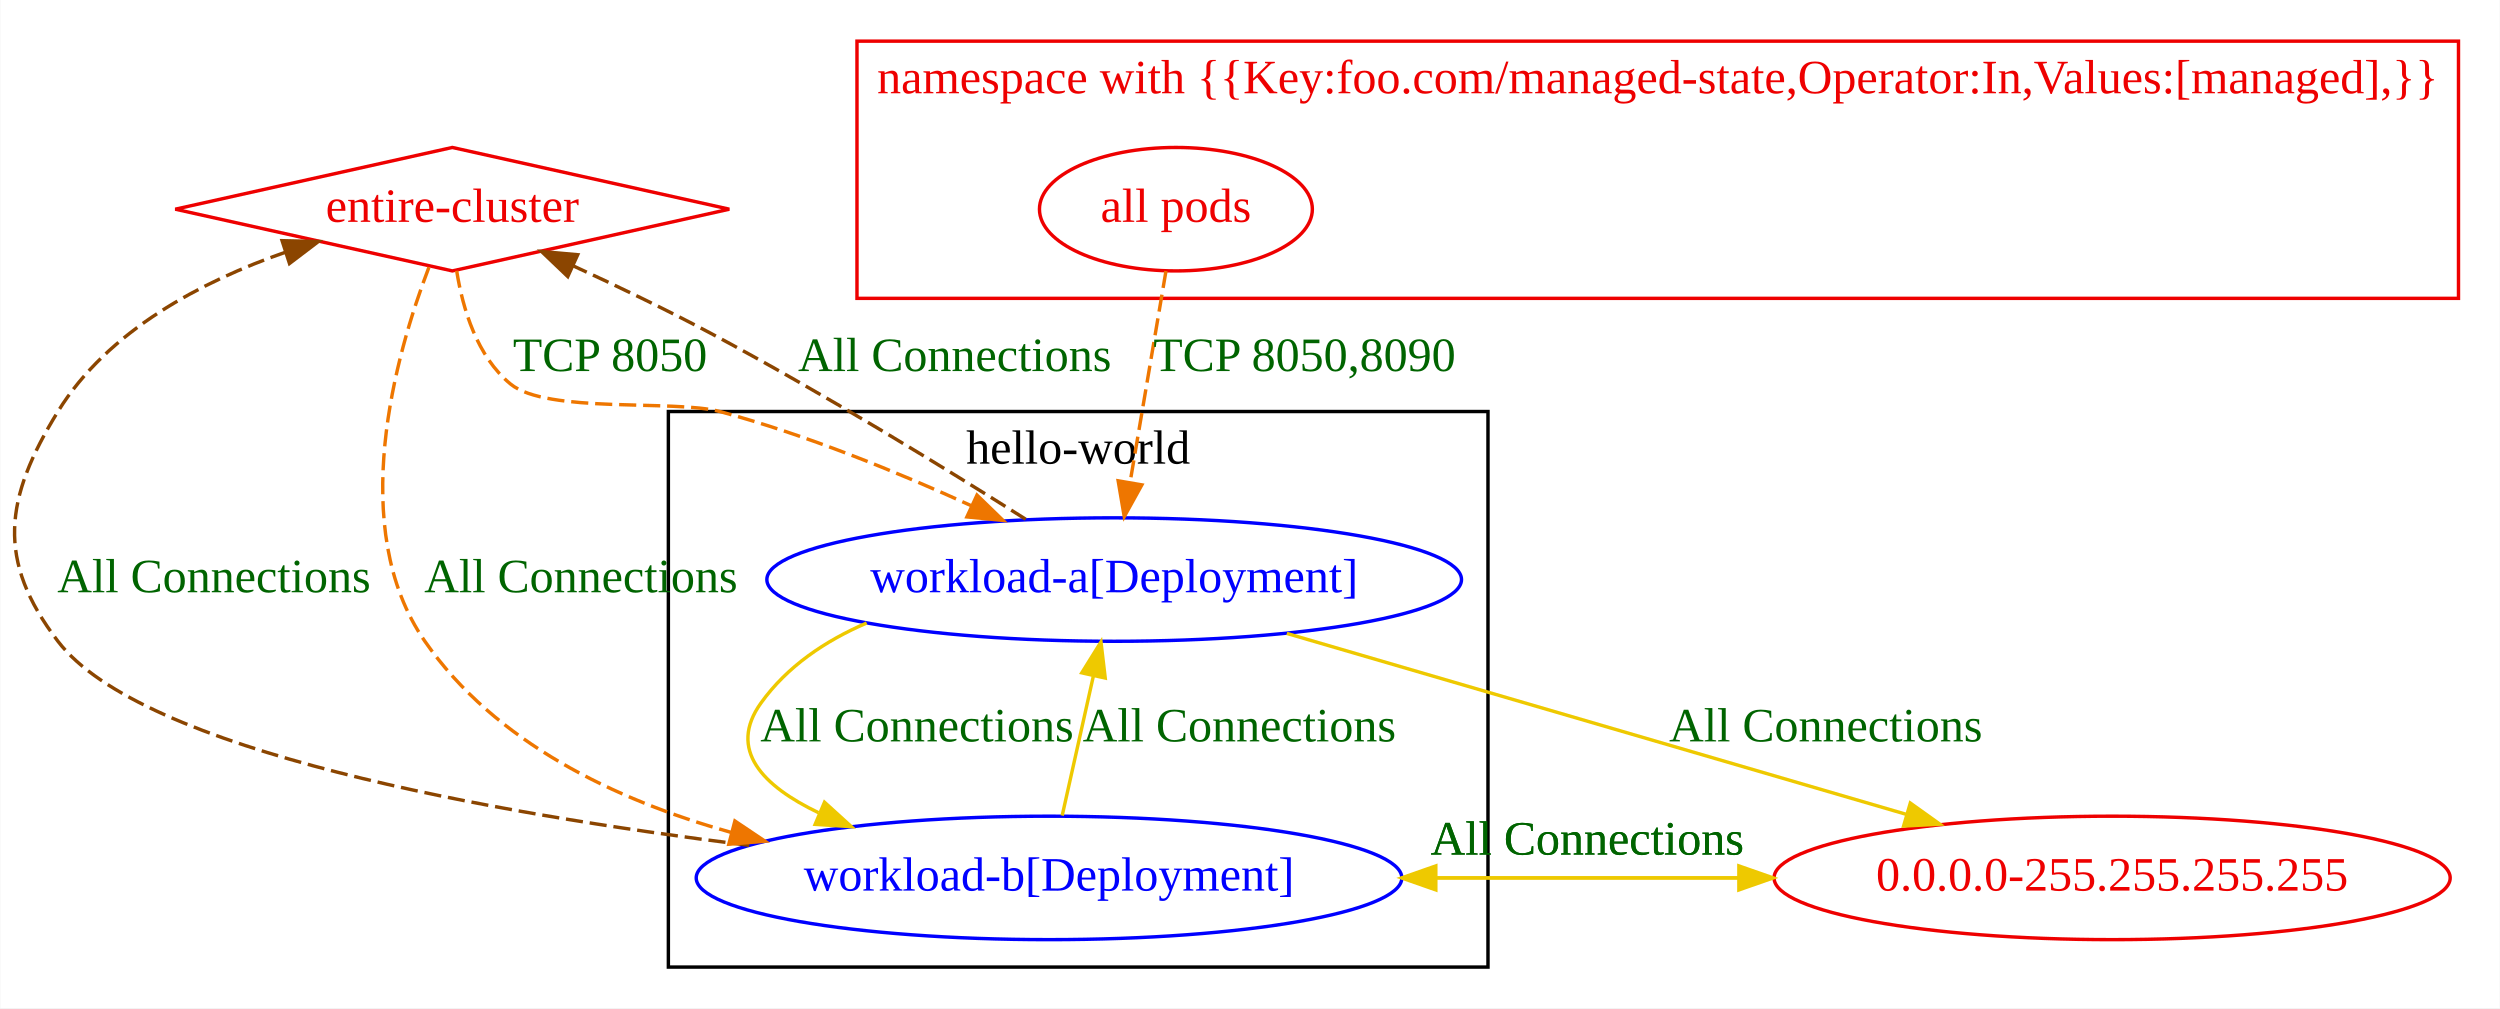
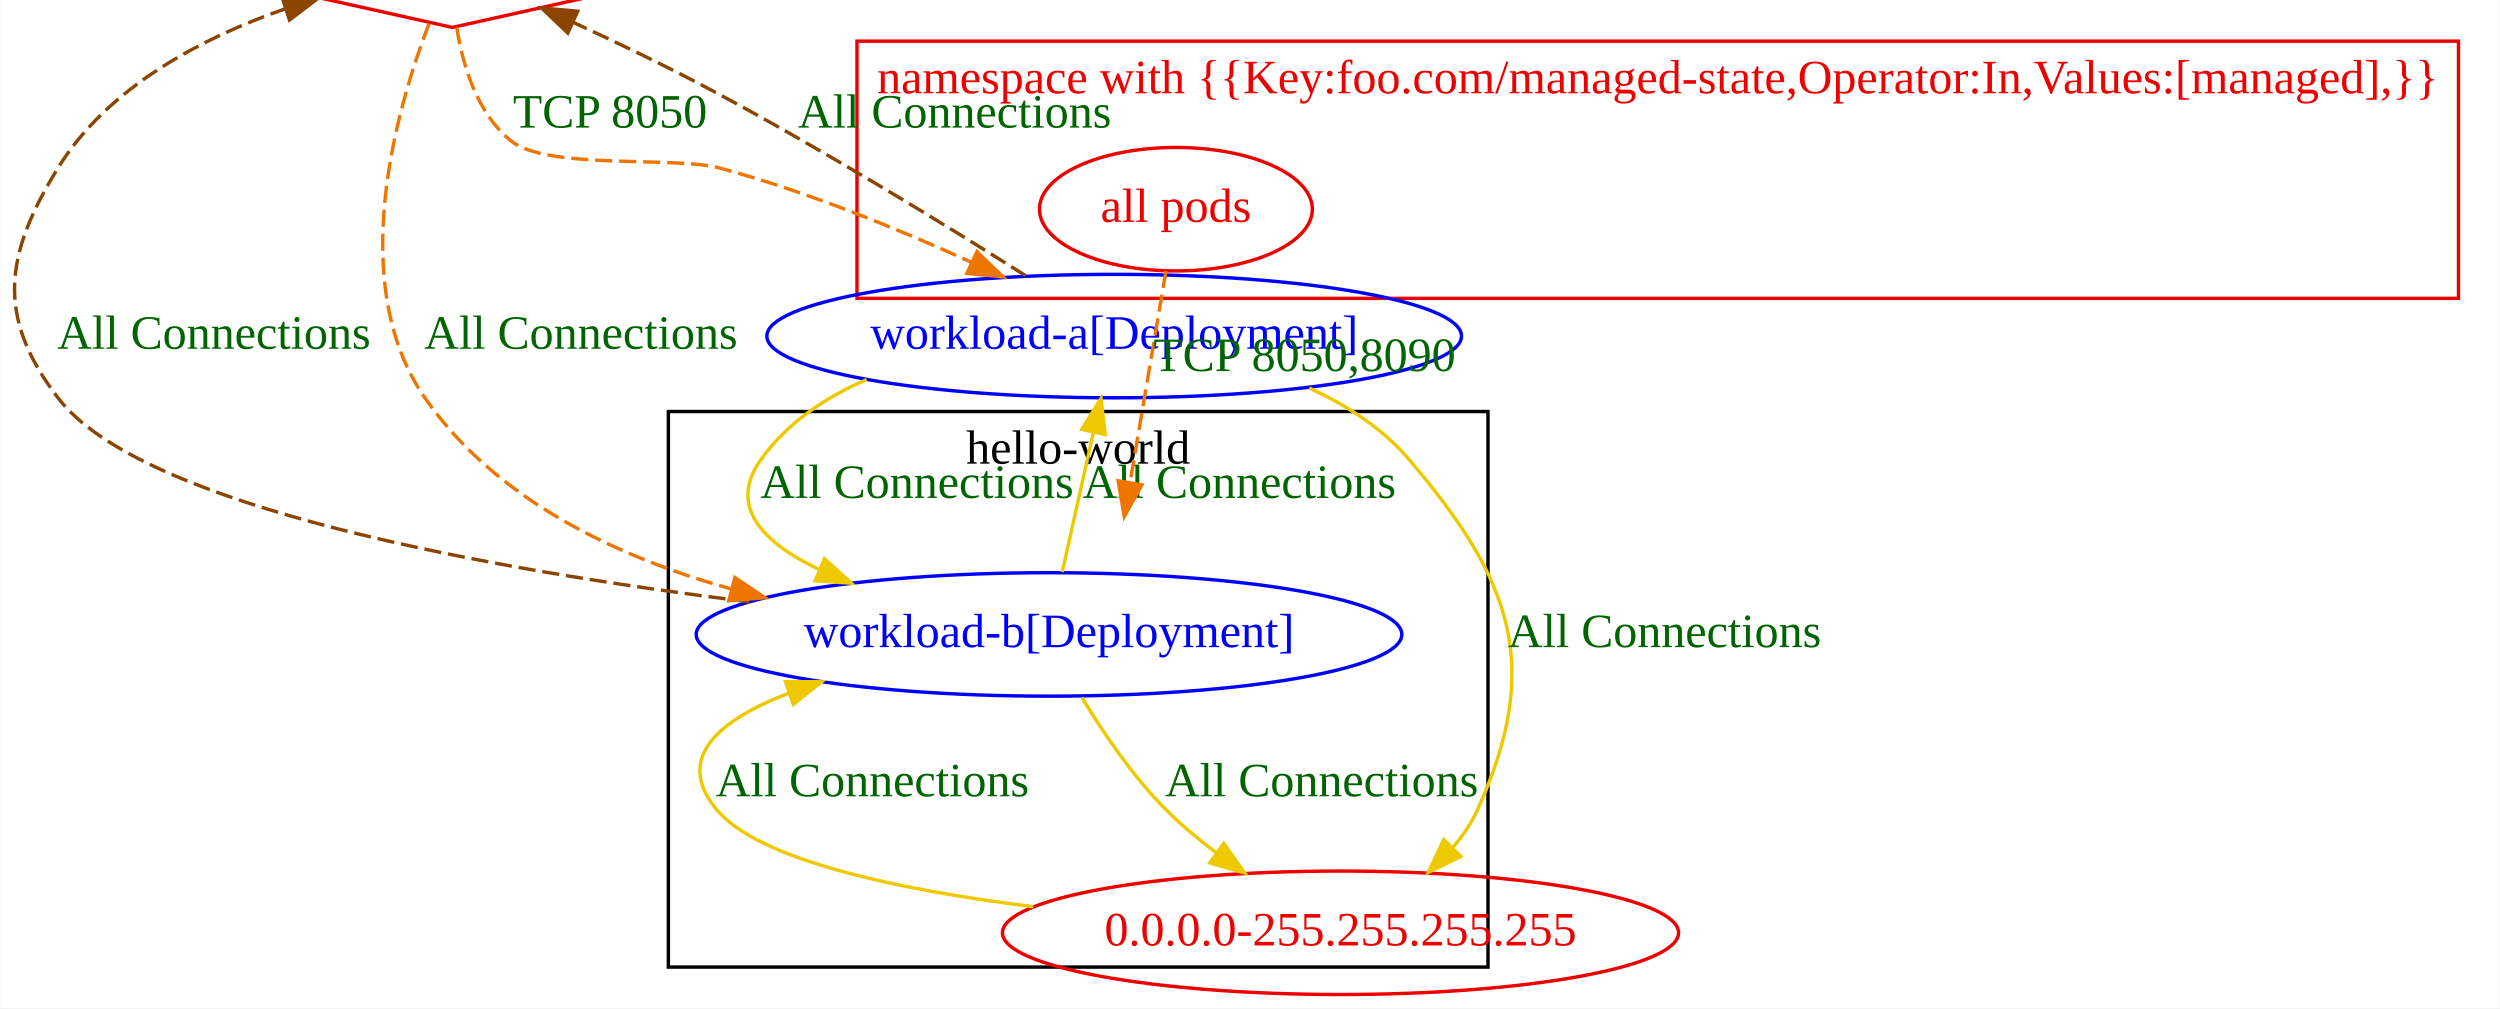
<svg xmlns="http://www.w3.org/2000/svg" width="729pt" height="294pt" viewBox="0.00 0.00 728.79 294.00">
  <g id="graph0" class="graph" transform="scale(1 1) rotate(0) translate(4 290)">
    <polygon fill="white" stroke="transparent" points="-4,4 -4,-290 724.79,-290 724.79,4 -4,4" />
    <g id="clust2" class="cluster">
      <polygon fill="none" stroke="#ee0000" points="245.79,-203 245.79,-278 712.79,-278 712.79,-203 245.79,-203" />
      <text text-anchor="middle" x="479.29" y="-262.8" font-family="Times New Roman,serif" font-size="14.00" fill="#ee0000">namespace with {{Key:foo.com/managed-state,Operator:In,Values:[managed],}}</text>
    </g>
    <g id="clust1" class="cluster">
      <polygon fill="none" stroke="black" points="190.79,-8 190.79,-170 429.79,-170 429.79,-8 190.79,-8" />
      <text text-anchor="middle" x="310.29" y="-154.8" font-family="Times New Roman,serif" font-size="14.00">hello-world</text>
    </g>
    <g id="node1" class="node">
-       <ellipse fill="none" stroke="blue" cx="320.79" cy="-121" rx="101.28" ry="18" />
-       <text text-anchor="middle" x="320.79" y="-117.3" font-family="Times New Roman,serif" font-size="14.00" fill="blue">workload-a[Deployment]</text>
+       <ellipse fill="none" stroke="blue" cx="320.79" cy="-192" rx="101.28" ry="18" />
+       <text text-anchor="middle" x="320.79" y="-188.3" font-family="Times New Roman,serif" font-size="14.00" fill="blue">workload-a[Deployment]</text>
    </g>
    <g id="node2" class="node">
-       <ellipse fill="none" stroke="blue" cx="301.79" cy="-34" rx="102.88" ry="18" />
-       <text text-anchor="middle" x="301.79" y="-30.3" font-family="Times New Roman,serif" font-size="14.00" fill="blue">workload-b[Deployment]</text>
+       <ellipse fill="none" stroke="blue" cx="301.79" cy="-105" rx="102.88" ry="18" />
+       <text text-anchor="middle" x="301.79" y="-101.3" font-family="Times New Roman,serif" font-size="14.00" fill="blue">workload-b[Deployment]</text>
    </g>
    <g id="edge7" class="edge">
-       <path fill="none" stroke="#eec900" d="M248.61,-108.33C236.52,-103.13 225.43,-95.67 217.79,-85 208.03,-71.38 218.29,-60.83 234.58,-53.01" />
-       <polygon fill="#eec900" stroke="#eec900" points="236.32,-56.07 244.16,-48.94 233.59,-49.62 236.32,-56.07" />
-       <text text-anchor="middle" x="263.29" y="-73.8" font-family="Times New Roman,serif" font-size="14.00" fill="darkgreen">All Connections</text>
+       <path fill="none" stroke="#eec900" d="M248.61,-179.33C236.52,-174.13 225.43,-166.67 217.79,-156 208.03,-142.38 218.29,-131.83 234.58,-124.01" />
+       <polygon fill="#eec900" stroke="#eec900" points="236.32,-127.07 244.16,-119.94 233.59,-120.62 236.32,-127.07" />
+       <text text-anchor="middle" x="263.29" y="-144.8" font-family="Times New Roman,serif" font-size="14.00" fill="darkgreen">All Connections</text>
    </g>
    <g id="node4" class="node">
-       <ellipse fill="none" stroke="#ee0000" cx="611.79" cy="-34" rx="98.58" ry="18" />
-       <text text-anchor="middle" x="611.79" y="-30.3" font-family="Times New Roman,serif" font-size="14.00" fill="#ee0000">0.0.0.0-255.255.255.255</text>
+       <ellipse fill="none" stroke="#ee0000" cx="386.79" cy="-18" rx="98.58" ry="18" />
+       <text text-anchor="middle" x="386.79" y="-14.3" font-family="Times New Roman,serif" font-size="14.00" fill="#ee0000">0.0.0.0-255.255.255.255</text>
    </g>
    <g id="edge5" class="edge">
-       <path fill="none" stroke="#eec900" d="M371.14,-105.29C421.37,-90.62 498.54,-68.08 551.89,-52.5" />
-       <polygon fill="#eec900" stroke="#eec900" points="552.94,-55.83 561.56,-49.67 550.98,-49.12 552.94,-55.83" />
-       <text text-anchor="middle" x="528.29" y="-73.8" font-family="Times New Roman,serif" font-size="14.00" fill="darkgreen">All Connections</text>
+       <path fill="none" stroke="#eec900" d="M377.66,-176.86C388.61,-171.84 399.06,-165.08 406.79,-156 436.73,-120.82 445.88,-96.07 426.79,-54 424.98,-50.03 422.49,-46.33 419.61,-42.94" />
+       <polygon fill="#eec900" stroke="#eec900" points="421.88,-40.26 412.36,-35.61 416.9,-45.18 421.88,-40.26" />
+       <text text-anchor="middle" x="481.29" y="-101.3" font-family="Times New Roman,serif" font-size="14.00" fill="darkgreen">All Connections</text>
    </g>
    <g id="node5" class="node">
-       <polygon fill="none" stroke="#ee0000" points="127.79,-247 47.01,-229 127.79,-211 208.56,-229 127.79,-247" />
-       <text text-anchor="middle" x="127.79" y="-225.3" font-family="Times New Roman,serif" font-size="14.00" fill="#ee0000">entire-cluster</text>
+       <polygon fill="none" stroke="#ee0000" points="127.79,-318 47.01,-300 127.79,-282 208.56,-300 127.79,-318" />
+       <text text-anchor="middle" x="127.79" y="-296.3" font-family="Times New Roman,serif" font-size="14.00" fill="#ee0000">entire-cluster</text>
    </g>
    <g id="edge6" class="edge">
-       <path fill="none" stroke="#8b4500" stroke-dasharray="5,2" d="M294.99,-138.59C271.39,-153.52 235.29,-175.7 202.79,-193 190.05,-199.78 175.77,-206.62 163.11,-212.44" />
-       <polygon fill="#8b4500" stroke="#8b4500" points="161.46,-209.35 153.8,-216.67 164.35,-215.72 161.46,-209.35" />
-       <text text-anchor="middle" x="274.29" y="-181.8" font-family="Times New Roman,serif" font-size="14.00" fill="darkgreen">All Connections</text>
+       <path fill="none" stroke="#8b4500" stroke-dasharray="5,2" d="M294.99,-209.59C271.39,-224.52 235.29,-246.7 202.79,-264 190.05,-270.78 175.77,-277.62 163.11,-283.44" />
+       <polygon fill="#8b4500" stroke="#8b4500" points="161.46,-280.35 153.8,-287.67 164.35,-286.72 161.46,-280.35" />
+       <text text-anchor="middle" x="274.29" y="-252.8" font-family="Times New Roman,serif" font-size="14.00" fill="darkgreen">All Connections</text>
    </g>
    <g id="edge10" class="edge">
-       <path fill="none" stroke="#eec900" d="M305.63,-52.18C308.23,-63.81 311.72,-79.42 314.69,-92.73" />
-       <polygon fill="#eec900" stroke="#eec900" points="311.34,-93.8 316.94,-102.8 318.18,-92.28 311.34,-93.8" />
-       <text text-anchor="middle" x="357.29" y="-73.8" font-family="Times New Roman,serif" font-size="14.00" fill="darkgreen">All Connections</text>
+       <path fill="none" stroke="#eec900" d="M305.63,-123.18C308.23,-134.81 311.72,-150.42 314.69,-163.73" />
+       <polygon fill="#eec900" stroke="#eec900" points="311.34,-164.8 316.94,-173.8 318.18,-163.28 311.34,-164.8" />
+       <text text-anchor="middle" x="357.29" y="-144.8" font-family="Times New Roman,serif" font-size="14.00" fill="darkgreen">All Connections</text>
    </g>
    <g id="edge8" class="edge">
-       <path fill="none" stroke="#eec900" d="M404.58,-34C436.07,-34 470.81,-34 502.71,-34" />
-       <polygon fill="#eec900" stroke="#eec900" points="502.95,-37.5 512.95,-34 502.95,-30.5 502.95,-37.5" />
-       <text text-anchor="middle" x="458.74" y="-40.8" font-family="Times New Roman,serif" font-size="14.00" fill="darkgreen">All Connections</text>
+       <path fill="none" stroke="#eec900" d="M311.39,-86.61C317.54,-76.41 326.16,-63.67 335.79,-54 340.26,-49.51 345.39,-45.22 350.62,-41.29" />
+       <polygon fill="#eec900" stroke="#eec900" points="352.75,-44.07 358.87,-35.43 348.69,-38.37 352.75,-44.07" />
+       <text text-anchor="middle" x="381.29" y="-57.8" font-family="Times New Roman,serif" font-size="14.00" fill="darkgreen">All Connections</text>
    </g>
    <g id="edge9" class="edge">
-       <path fill="none" stroke="#8b4500" stroke-dasharray="5,2" d="M214.38,-43.49C138.52,-52.9 37.11,-71.15 12.79,-103 -5.29,-126.66 -2.82,-144.64 12.79,-170 27.33,-193.62 54.77,-207.97 79.21,-216.48" />
-       <polygon fill="#8b4500" stroke="#8b4500" points="78.15,-219.82 88.74,-219.57 80.31,-213.16 78.15,-219.82" />
-       <text text-anchor="middle" x="58.29" y="-117.3" font-family="Times New Roman,serif" font-size="14.00" fill="darkgreen">All Connections</text>
+       <path fill="none" stroke="#8b4500" stroke-dasharray="5,2" d="M214.38,-114.49C138.52,-123.9 37.11,-142.15 12.79,-174 -5.29,-197.66 -2.82,-215.64 12.79,-241 27.33,-264.62 54.77,-278.97 79.21,-287.48" />
+       <polygon fill="#8b4500" stroke="#8b4500" points="78.15,-290.82 88.74,-290.57 80.31,-284.16 78.15,-290.82" />
+       <text text-anchor="middle" x="58.29" y="-188.3" font-family="Times New Roman,serif" font-size="14.00" fill="darkgreen">All Connections</text>
    </g>
    <g id="node3" class="node">
      <ellipse fill="none" stroke="#ee0000" cx="338.79" cy="-229" rx="39.79" ry="18" />
      <text text-anchor="middle" x="338.79" y="-225.3" font-family="Times New Roman,serif" font-size="14.00" fill="#ee0000">all pods</text>
    </g>
    <g id="edge2" class="edge">
      <path fill="none" stroke="#ee7600" stroke-dasharray="5,2" d="M335.89,-210.97C333.08,-194.38 328.75,-168.88 325.44,-149.43" />
      <polygon fill="#ee7600" stroke="#ee7600" points="328.86,-148.61 323.73,-139.34 321.95,-149.79 328.86,-148.61" />
      <text text-anchor="middle" x="376.29" y="-181.8" font-family="Times New Roman,serif" font-size="14.00" fill="darkgreen">TCP 8050,8090</text>
    </g>
    <g id="edge1" class="edge">
-       <path fill="none" stroke="#eec900" d="M512.95,-34C481.75,-34 447.03,-34 414.91,-34" />
-       <polygon fill="#eec900" stroke="#eec900" points="414.58,-30.5 404.58,-34 414.58,-37.5 414.58,-30.5" />
-       <text text-anchor="middle" x="458.74" y="-40.8" font-family="Times New Roman,serif" font-size="14.00" fill="darkgreen">All Connections</text>
+       <path fill="none" stroke="#eec900" d="M297.18,-25.6C257.5,-30.57 217.03,-39.18 204.79,-54 192.39,-69.01 205.57,-80.03 225.8,-87.84" />
+       <polygon fill="#eec900" stroke="#eec900" points="224.93,-91.24 235.52,-91.2 227.22,-84.62 224.93,-91.24" />
+       <text text-anchor="middle" x="250.29" y="-57.8" font-family="Times New Roman,serif" font-size="14.00" fill="darkgreen">All Connections</text>
    </g>
    <g id="edge3" class="edge">
-       <path fill="none" stroke="#ee7600" stroke-dasharray="5,2" d="M129.06,-211.04C130.83,-199.92 135,-186.02 144.79,-178 155.36,-169.33 192.58,-173.55 205.79,-170 230.9,-163.24 257.79,-152.25 279.24,-142.48" />
-       <polygon fill="#ee7600" stroke="#ee7600" points="280.78,-145.63 288.39,-138.25 277.84,-139.27 280.78,-145.63" />
-       <text text-anchor="middle" x="173.79" y="-181.8" font-family="Times New Roman,serif" font-size="14.00" fill="darkgreen">TCP 8050</text>
+       <path fill="none" stroke="#ee7600" stroke-dasharray="5,2" d="M129.06,-282.04C130.83,-270.92 135,-257.02 144.79,-249 155.36,-240.33 192.58,-244.55 205.79,-241 230.9,-234.24 257.79,-223.25 279.24,-213.48" />
+       <polygon fill="#ee7600" stroke="#ee7600" points="280.78,-216.63 288.39,-209.25 277.84,-210.27 280.78,-216.63" />
+       <text text-anchor="middle" x="173.79" y="-252.8" font-family="Times New Roman,serif" font-size="14.00" fill="darkgreen">TCP 8050</text>
    </g>
    <g id="edge4" class="edge">
-       <path fill="none" stroke="#ee7600" stroke-dasharray="5,2" d="M120.99,-212.12C111.24,-186.61 96.85,-136.05 119.79,-103 140.26,-73.49 175.2,-56.76 209.02,-47.29" />
-       <polygon fill="#ee7600" stroke="#ee7600" points="210.19,-50.6 218.98,-44.7 208.42,-43.83 210.19,-50.6" />
-       <text text-anchor="middle" x="165.29" y="-117.3" font-family="Times New Roman,serif" font-size="14.00" fill="darkgreen">All Connections</text>
+       <path fill="none" stroke="#ee7600" stroke-dasharray="5,2" d="M120.99,-283.12C111.24,-257.61 96.85,-207.05 119.79,-174 140.26,-144.49 175.2,-127.76 209.02,-118.29" />
+       <polygon fill="#ee7600" stroke="#ee7600" points="210.19,-121.6 218.98,-115.7 208.42,-114.83 210.19,-121.6" />
+       <text text-anchor="middle" x="165.29" y="-188.3" font-family="Times New Roman,serif" font-size="14.00" fill="darkgreen">All Connections</text>
    </g>
  </g>
</svg>
